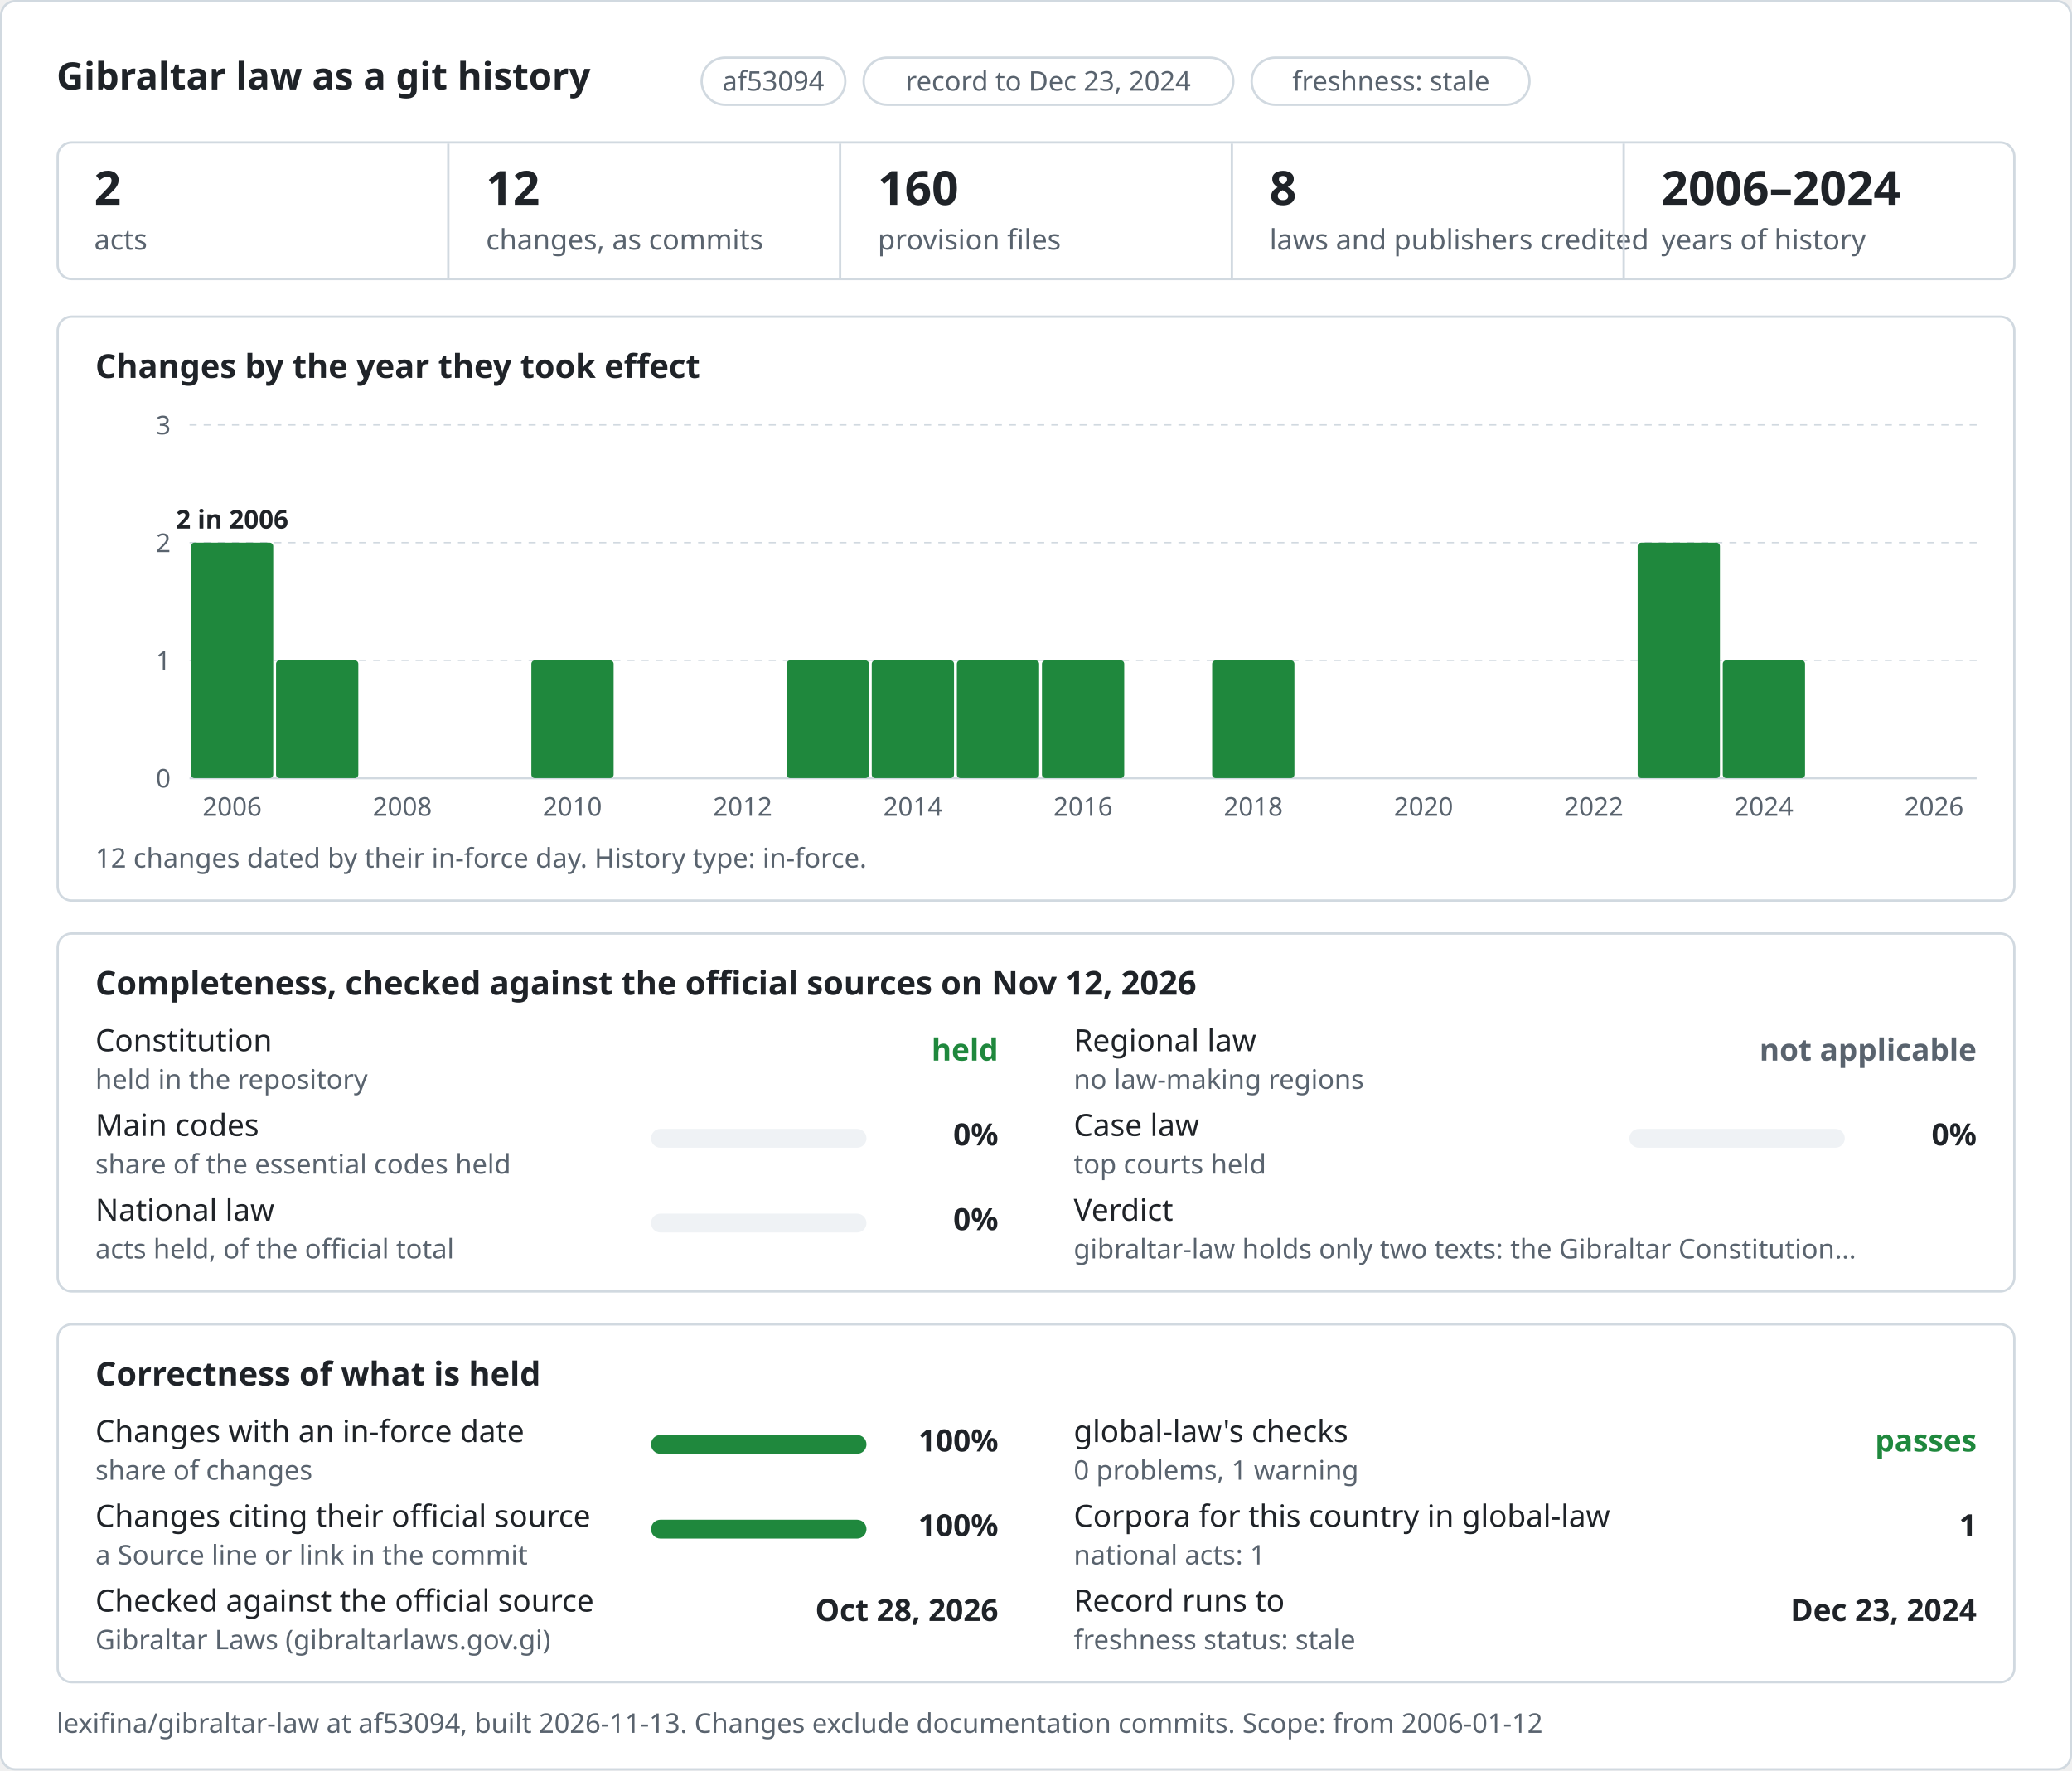
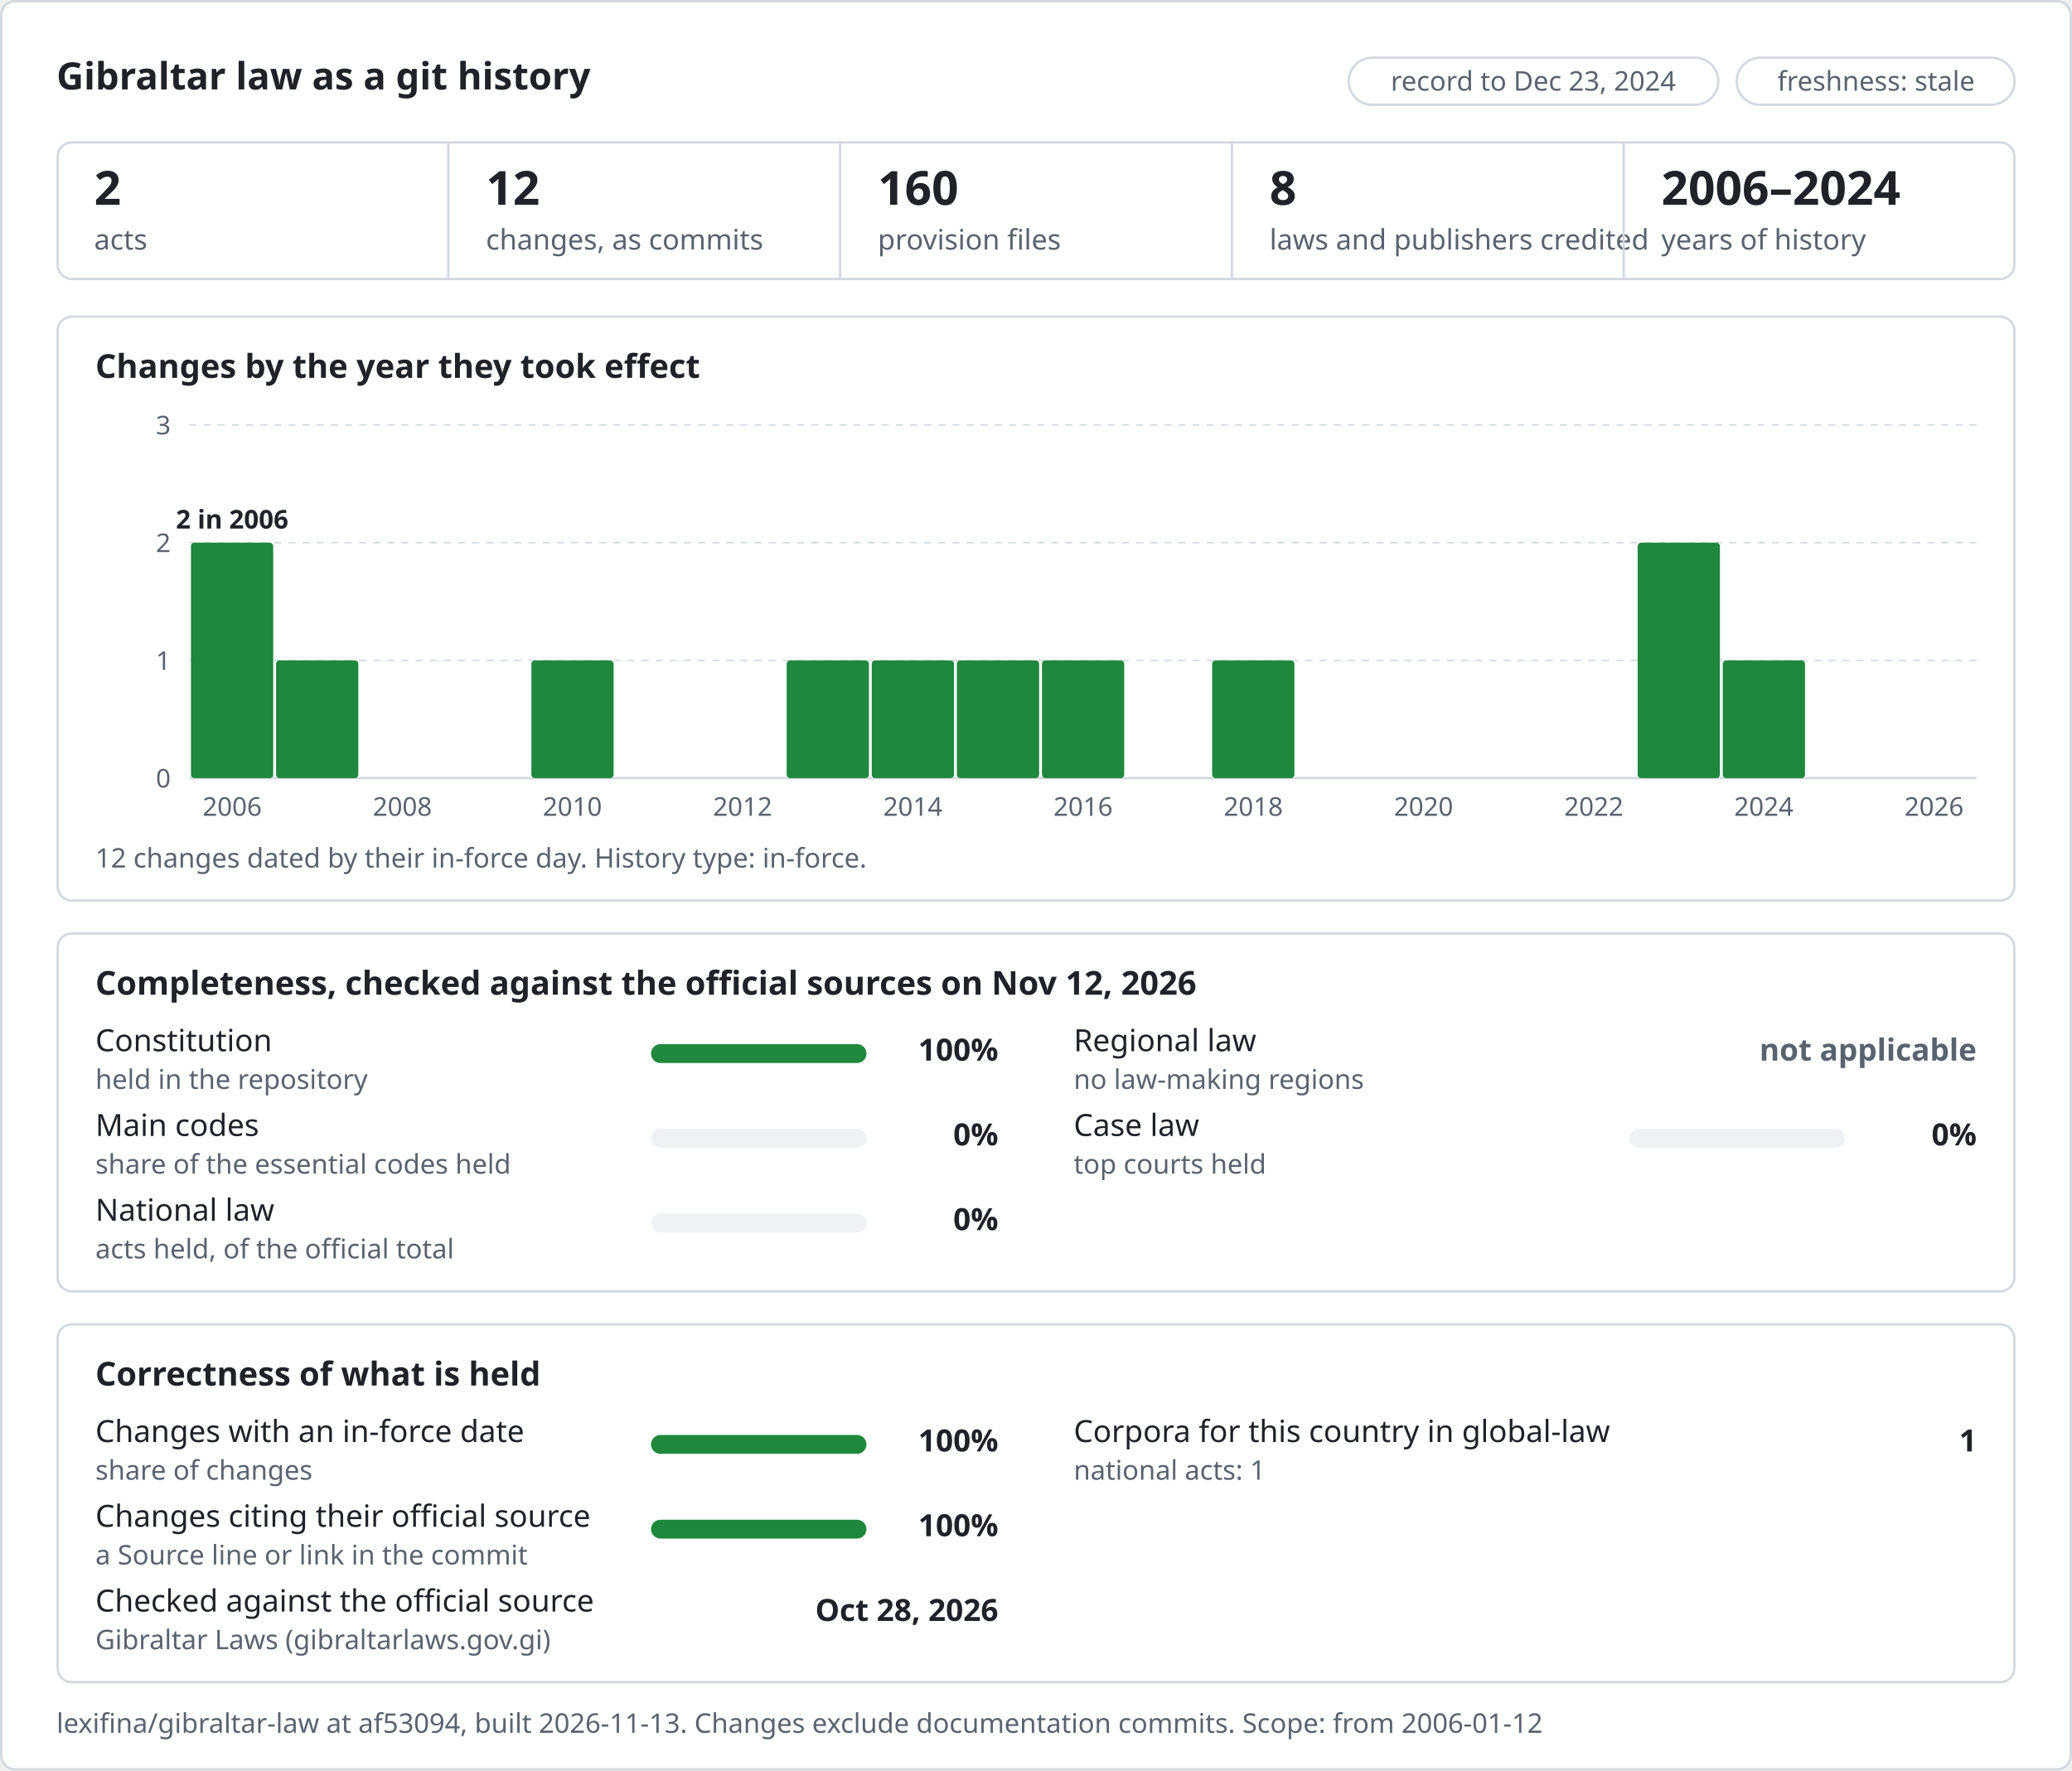
<svg xmlns="http://www.w3.org/2000/svg" width="880" height="752" viewBox="0 0 880 752" font-family="-apple-system,BlinkMacSystemFont,Segoe UI,Noto Sans,Helvetica,Arial,sans-serif">
  <rect x="0.5" y="0.5" width="879" height="751" rx="6" fill="#ffffff" stroke="#d1d9e0" />
  <text x="24" y="38" font-size="16" font-weight="600" fill="#1f2328">Gibraltar law as a git history</text>
-   <rect x="298.0" y="24.5" width="61" height="20" rx="10" fill="none" stroke="#d1d9e0" />
-   <text x="328.4" y="38.5" font-size="11.5" font-weight="500" text-anchor="middle" fill="#59636e">af53094</text>
-   <rect x="366.8" y="24.5" width="157" height="20" rx="10" fill="none" stroke="#d1d9e0" />
-   <text x="445.2" y="38.5" font-size="11.5" font-weight="500" text-anchor="middle" fill="#59636e">record to Dec 23, 2024</text>
-   <rect x="531.6" y="24.5" width="118" height="20" rx="10" fill="none" stroke="#d1d9e0" />
-   <text x="590.8" y="38.5" font-size="11.5" font-weight="500" text-anchor="middle" fill="#59636e">freshness: stale</text>
+   <rect x="572.8" y="24.5" width="157" height="20" rx="10" fill="none" stroke="#d1d9e0" />
+   <text x="651.2" y="38.5" font-size="11.5" font-weight="500" text-anchor="middle" fill="#59636e">record to Dec 23, 2024</text>
+   <rect x="737.6" y="24.5" width="118" height="20" rx="10" fill="none" stroke="#d1d9e0" />
+   <text x="796.8" y="38.5" font-size="11.5" font-weight="500" text-anchor="middle" fill="#59636e">freshness: stale</text>
  <rect x="24.5" y="60.5" width="831" height="58" rx="6" fill="#ffffff" stroke="#d1d9e0" />
  <text x="40.0" y="87" font-size="20" font-weight="600" fill="#1f2328">2</text>
  <text x="40.0" y="106" font-size="12" fill="#59636e">acts</text>
  <line x1="190.4" y1="61" x2="190.4" y2="118" stroke="#d1d9e0" />
  <text x="206.4" y="87" font-size="20" font-weight="600" fill="#1f2328">12</text>
  <text x="206.4" y="106" font-size="12" fill="#59636e">changes, as commits</text>
  <line x1="356.8" y1="61" x2="356.8" y2="118" stroke="#d1d9e0" />
  <text x="372.8" y="87" font-size="20" font-weight="600" fill="#1f2328">160</text>
  <text x="372.8" y="106" font-size="12" fill="#59636e">provision files</text>
  <line x1="523.2" y1="61" x2="523.2" y2="118" stroke="#d1d9e0" />
  <text x="539.2" y="87" font-size="20" font-weight="600" fill="#1f2328">8</text>
  <text x="539.2" y="106" font-size="12" fill="#59636e">laws and publishers credited</text>
  <line x1="689.6" y1="61" x2="689.6" y2="118" stroke="#d1d9e0" />
  <text x="705.6" y="87" font-size="20" font-weight="600" fill="#1f2328">2006–2024</text>
  <text x="705.6" y="106" font-size="12" fill="#59636e">years of history</text>
  <rect x="24.5" y="134.5" width="831" height="248" rx="6" fill="#ffffff" stroke="#d1d9e0" />
  <text x="40.5" y="160.5" font-size="14" font-weight="600" fill="#1f2328">Changes by the year they took effect</text>
  <line x1="80.5" y1="330.5" x2="839.5" y2="330.5" stroke="#d1d9e0" stroke-width="1" />
  <text x="72.5" y="334.5" font-size="11" text-anchor="end" fill="#59636e">0</text>
  <line x1="80.5" y1="280.5" x2="839.5" y2="280.5" stroke="#d1d9e0" stroke-width="0.6" stroke-dasharray="3 3" />
  <text x="72.5" y="284.5" font-size="11" text-anchor="end" fill="#59636e">1</text>
  <line x1="80.5" y1="230.5" x2="839.5" y2="230.5" stroke="#d1d9e0" stroke-width="0.6" stroke-dasharray="3 3" />
  <text x="72.5" y="234.5" font-size="11" text-anchor="end" fill="#59636e">2</text>
  <line x1="80.5" y1="180.5" x2="839.5" y2="180.5" stroke="#d1d9e0" stroke-width="0.6" stroke-dasharray="3 3" />
  <text x="72.5" y="184.5" font-size="11" text-anchor="end" fill="#59636e">3</text>
  <rect x="81.10" y="230.5" width="34.94" height="100.0" rx="1.5" fill="#1f883d" />
  <text x="98.6" y="346.5" font-size="11" text-anchor="middle" fill="#59636e">2006</text>
  <text x="98.6" y="224.5" font-size="11" font-weight="600" text-anchor="middle" fill="#1f2328">2 in 2006</text>
  <rect x="117.24" y="280.5" width="34.94" height="50.0" rx="1.5" fill="#1f883d" />
  <text x="170.9" y="346.5" font-size="11" text-anchor="middle" fill="#59636e">2008</text>
  <rect x="225.67" y="280.5" width="34.94" height="50.0" rx="1.5" fill="#1f883d" />
  <text x="243.1" y="346.5" font-size="11" text-anchor="middle" fill="#59636e">2010</text>
  <text x="315.4" y="346.5" font-size="11" text-anchor="middle" fill="#59636e">2012</text>
  <rect x="334.10" y="280.5" width="34.94" height="50.0" rx="1.5" fill="#1f883d" />
  <rect x="370.24" y="280.5" width="34.94" height="50.0" rx="1.5" fill="#1f883d" />
  <text x="387.7" y="346.5" font-size="11" text-anchor="middle" fill="#59636e">2014</text>
  <rect x="406.39" y="280.5" width="34.94" height="50.0" rx="1.5" fill="#1f883d" />
  <rect x="442.53" y="280.5" width="34.94" height="50.0" rx="1.5" fill="#1f883d" />
  <text x="460.0" y="346.5" font-size="11" text-anchor="middle" fill="#59636e">2016</text>
  <rect x="514.81" y="280.5" width="34.94" height="50.0" rx="1.5" fill="#1f883d" />
  <text x="532.3" y="346.5" font-size="11" text-anchor="middle" fill="#59636e">2018</text>
  <text x="604.6" y="346.5" font-size="11" text-anchor="middle" fill="#59636e">2020</text>
  <text x="676.9" y="346.5" font-size="11" text-anchor="middle" fill="#59636e">2022</text>
  <rect x="695.53" y="230.5" width="34.94" height="100.0" rx="1.5" fill="#1f883d" />
  <rect x="731.67" y="280.5" width="34.94" height="50.0" rx="1.5" fill="#1f883d" />
  <text x="749.1" y="346.5" font-size="11" text-anchor="middle" fill="#59636e">2024</text>
  <text x="821.4" y="346.5" font-size="11" text-anchor="middle" fill="#59636e">2026</text>
  <text x="40.5" y="368.5" font-size="11.5" fill="#59636e">12 changes dated by their in-force day. History type: in-force.</text>
  <rect x="24.5" y="396.5" width="831" height="152" rx="6" fill="#ffffff" stroke="#d1d9e0" />
  <text x="40.5" y="422.5" font-size="14" font-weight="600" fill="#1f2328">Completeness, checked against the official sources on Nov 12, 2026</text>
  <text x="40.5" y="446.5" font-size="13" fill="#1f2328">Constitution</text>
  <text x="40.5" y="462.5" font-size="11.5" fill="#59636e">held in the repository</text>
-   <text x="424.0" y="450.5" font-size="13" font-weight="600" text-anchor="end" fill="#1f883d">held</text>
+   <g>
+     <rect x="276.5" y="443.5" width="91.5" height="8" rx="4" fill="#eff2f5" />
+     <rect x="276.5" y="443.5" width="91.5" height="8" rx="4" fill="#1f883d" />
+   </g>
+   <text x="424.0" y="450.5" font-size="13" font-weight="600" text-anchor="end" fill="#1f2328">100%</text>
  <text x="40.5" y="482.5" font-size="13" fill="#1f2328">Main codes</text>
  <text x="40.5" y="498.5" font-size="11.5" fill="#59636e">share of the essential codes held</text>
  <g>
    <rect x="276.5" y="479.5" width="91.5" height="8" rx="4" fill="#eff2f5" />
  </g>
  <text x="424.0" y="486.5" font-size="13" font-weight="600" text-anchor="end" fill="#1f2328">0%</text>
  <text x="40.5" y="518.5" font-size="13" fill="#1f2328">National law</text>
  <text x="40.5" y="534.5" font-size="11.5" fill="#59636e">acts held, of the official total</text>
  <g>
    <rect x="276.5" y="515.5" width="91.5" height="8" rx="4" fill="#eff2f5" />
  </g>
  <text x="424.0" y="522.5" font-size="13" font-weight="600" text-anchor="end" fill="#1f2328">0%</text>
  <text x="456.0" y="446.5" font-size="13" fill="#1f2328">Regional law</text>
  <text x="456.0" y="462.5" font-size="11.5" fill="#59636e">no law-making regions</text>
  <text x="839.5" y="450.5" font-size="13" font-weight="600" text-anchor="end" fill="#59636e">not applicable</text>
  <text x="456.0" y="482.5" font-size="13" fill="#1f2328">Case law</text>
  <text x="456.0" y="498.5" font-size="11.5" fill="#59636e">top courts held</text>
  <g>
    <rect x="692.0" y="479.5" width="91.5" height="8" rx="4" fill="#eff2f5" />
  </g>
  <text x="839.5" y="486.5" font-size="13" font-weight="600" text-anchor="end" fill="#1f2328">0%</text>
-   <text x="456.0" y="518.5" font-size="13" fill="#1f2328">Verdict</text>
-   <text x="456.0" y="534.5" font-size="11.5" fill="#59636e">gibraltar-law holds only two texts: the Gibraltar Constitution…</text>
-   <text x="839.5" y="522.5" font-size="13" font-weight="600" text-anchor="end" fill="#59636e" />
  <rect x="24.5" y="562.5" width="831" height="152" rx="6" fill="#ffffff" stroke="#d1d9e0" />
  <text x="40.5" y="588.5" font-size="14" font-weight="600" fill="#1f2328">Correctness of what is held</text>
  <text x="40.5" y="612.5" font-size="13" fill="#1f2328">Changes with an in-force date</text>
  <text x="40.5" y="628.5" font-size="11.5" fill="#59636e">share of changes</text>
  <g>
    <rect x="276.5" y="609.5" width="91.5" height="8" rx="4" fill="#eff2f5" />
    <rect x="276.5" y="609.5" width="91.5" height="8" rx="4" fill="#1f883d" />
  </g>
  <text x="424.0" y="616.5" font-size="13" font-weight="600" text-anchor="end" fill="#1f2328">100%</text>
  <text x="40.5" y="648.5" font-size="13" fill="#1f2328">Changes citing their official source</text>
  <text x="40.5" y="664.5" font-size="11.5" fill="#59636e">a Source line or link in the commit</text>
  <g>
    <rect x="276.5" y="645.5" width="91.5" height="8" rx="4" fill="#eff2f5" />
    <rect x="276.5" y="645.5" width="91.5" height="8" rx="4" fill="#1f883d" />
  </g>
  <text x="424.0" y="652.5" font-size="13" font-weight="600" text-anchor="end" fill="#1f2328">100%</text>
  <text x="40.5" y="684.5" font-size="13" fill="#1f2328">Checked against the official source</text>
  <text x="40.5" y="700.5" font-size="11.5" fill="#59636e">Gibraltar Laws (gibraltarlaws.gov.gi)</text>
  <text x="424.0" y="688.5" font-size="13" font-weight="600" text-anchor="end" fill="#1f2328">Oct 28, 2026</text>
-   <text x="456.0" y="612.5" font-size="13" fill="#1f2328">global-law's checks</text>
-   <text x="456.0" y="628.5" font-size="11.5" fill="#59636e">0 problems, 1 warning</text>
-   <text x="839.5" y="616.5" font-size="13" font-weight="600" text-anchor="end" fill="#1f883d">passes</text>
-   <text x="456.0" y="648.5" font-size="13" fill="#1f2328">Corpora for this country in global-law</text>
-   <text x="456.0" y="664.5" font-size="11.5" fill="#59636e">national acts: 1</text>
-   <text x="839.5" y="652.5" font-size="13" font-weight="600" text-anchor="end" fill="#1f2328">1</text>
-   <text x="456.0" y="684.5" font-size="13" fill="#1f2328">Record runs to</text>
-   <text x="456.0" y="700.5" font-size="11.5" fill="#59636e">freshness status: stale</text>
-   <text x="839.5" y="688.5" font-size="13" font-weight="600" text-anchor="end" fill="#1f2328">Dec 23, 2024</text>
+   <text x="456.0" y="612.5" font-size="13" fill="#1f2328">Corpora for this country in global-law</text>
+   <text x="456.0" y="628.5" font-size="11.5" fill="#59636e">national acts: 1</text>
+   <text x="839.5" y="616.5" font-size="13" font-weight="600" text-anchor="end" fill="#1f2328">1</text>
  <text x="24" y="736" font-size="11.5" fill="#59636e">lexifina/gibraltar-law at af53094, built 2026-11-13. Changes exclude documentation commits. Scope: from 2006-01-12</text>
</svg>
